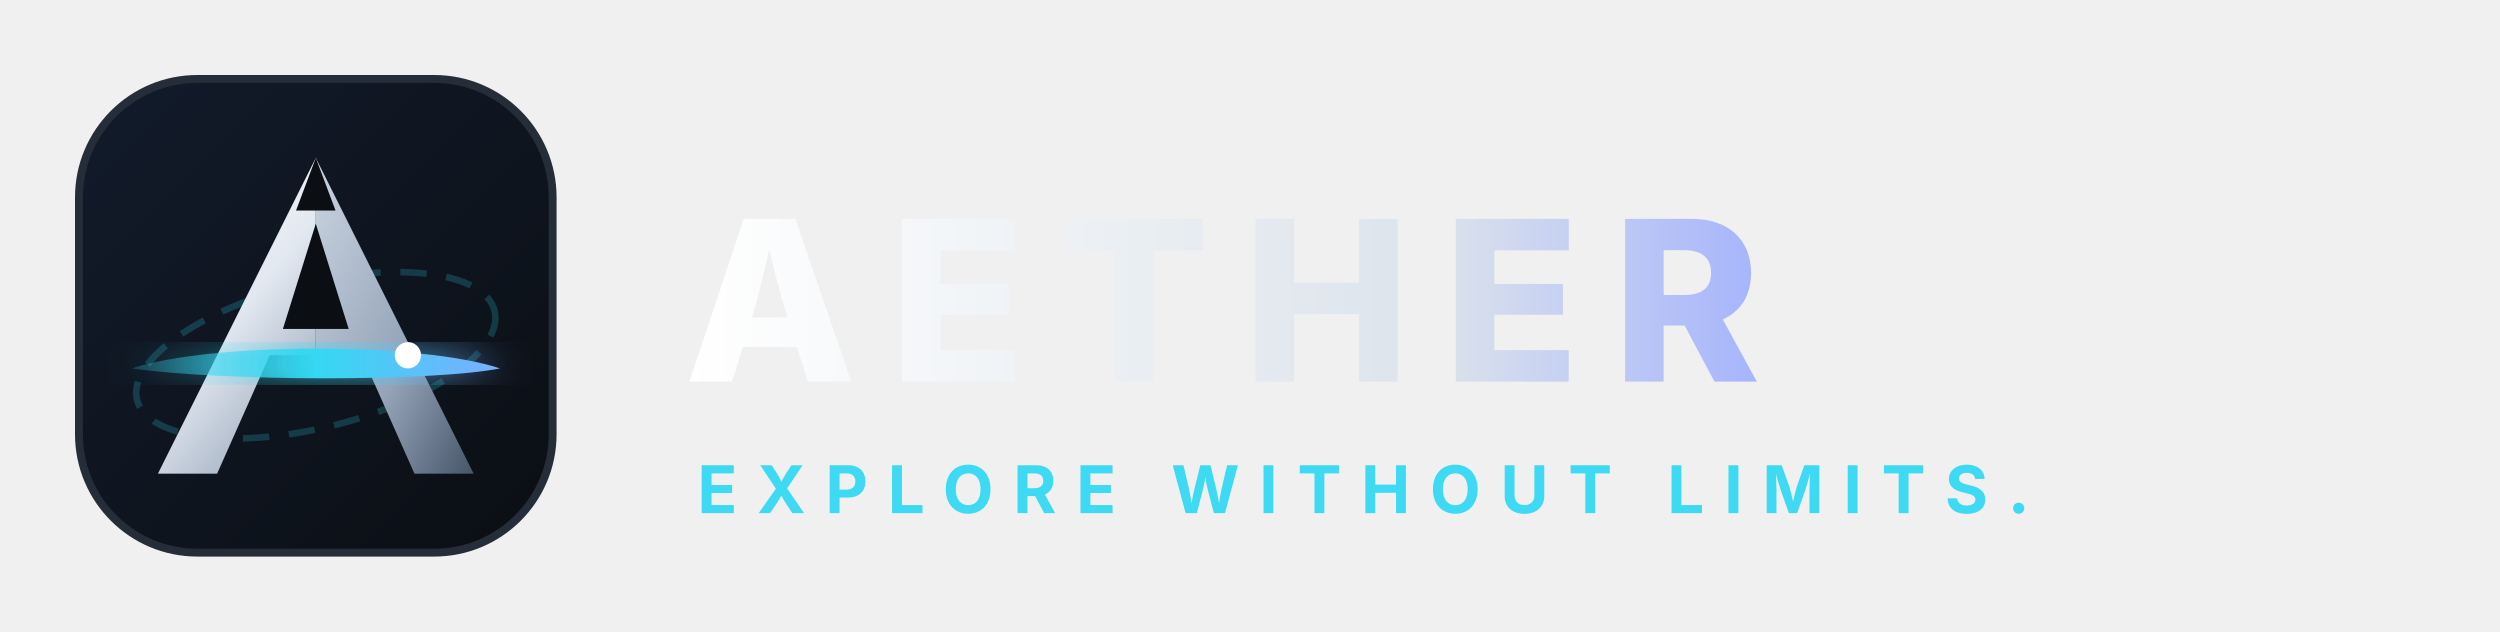
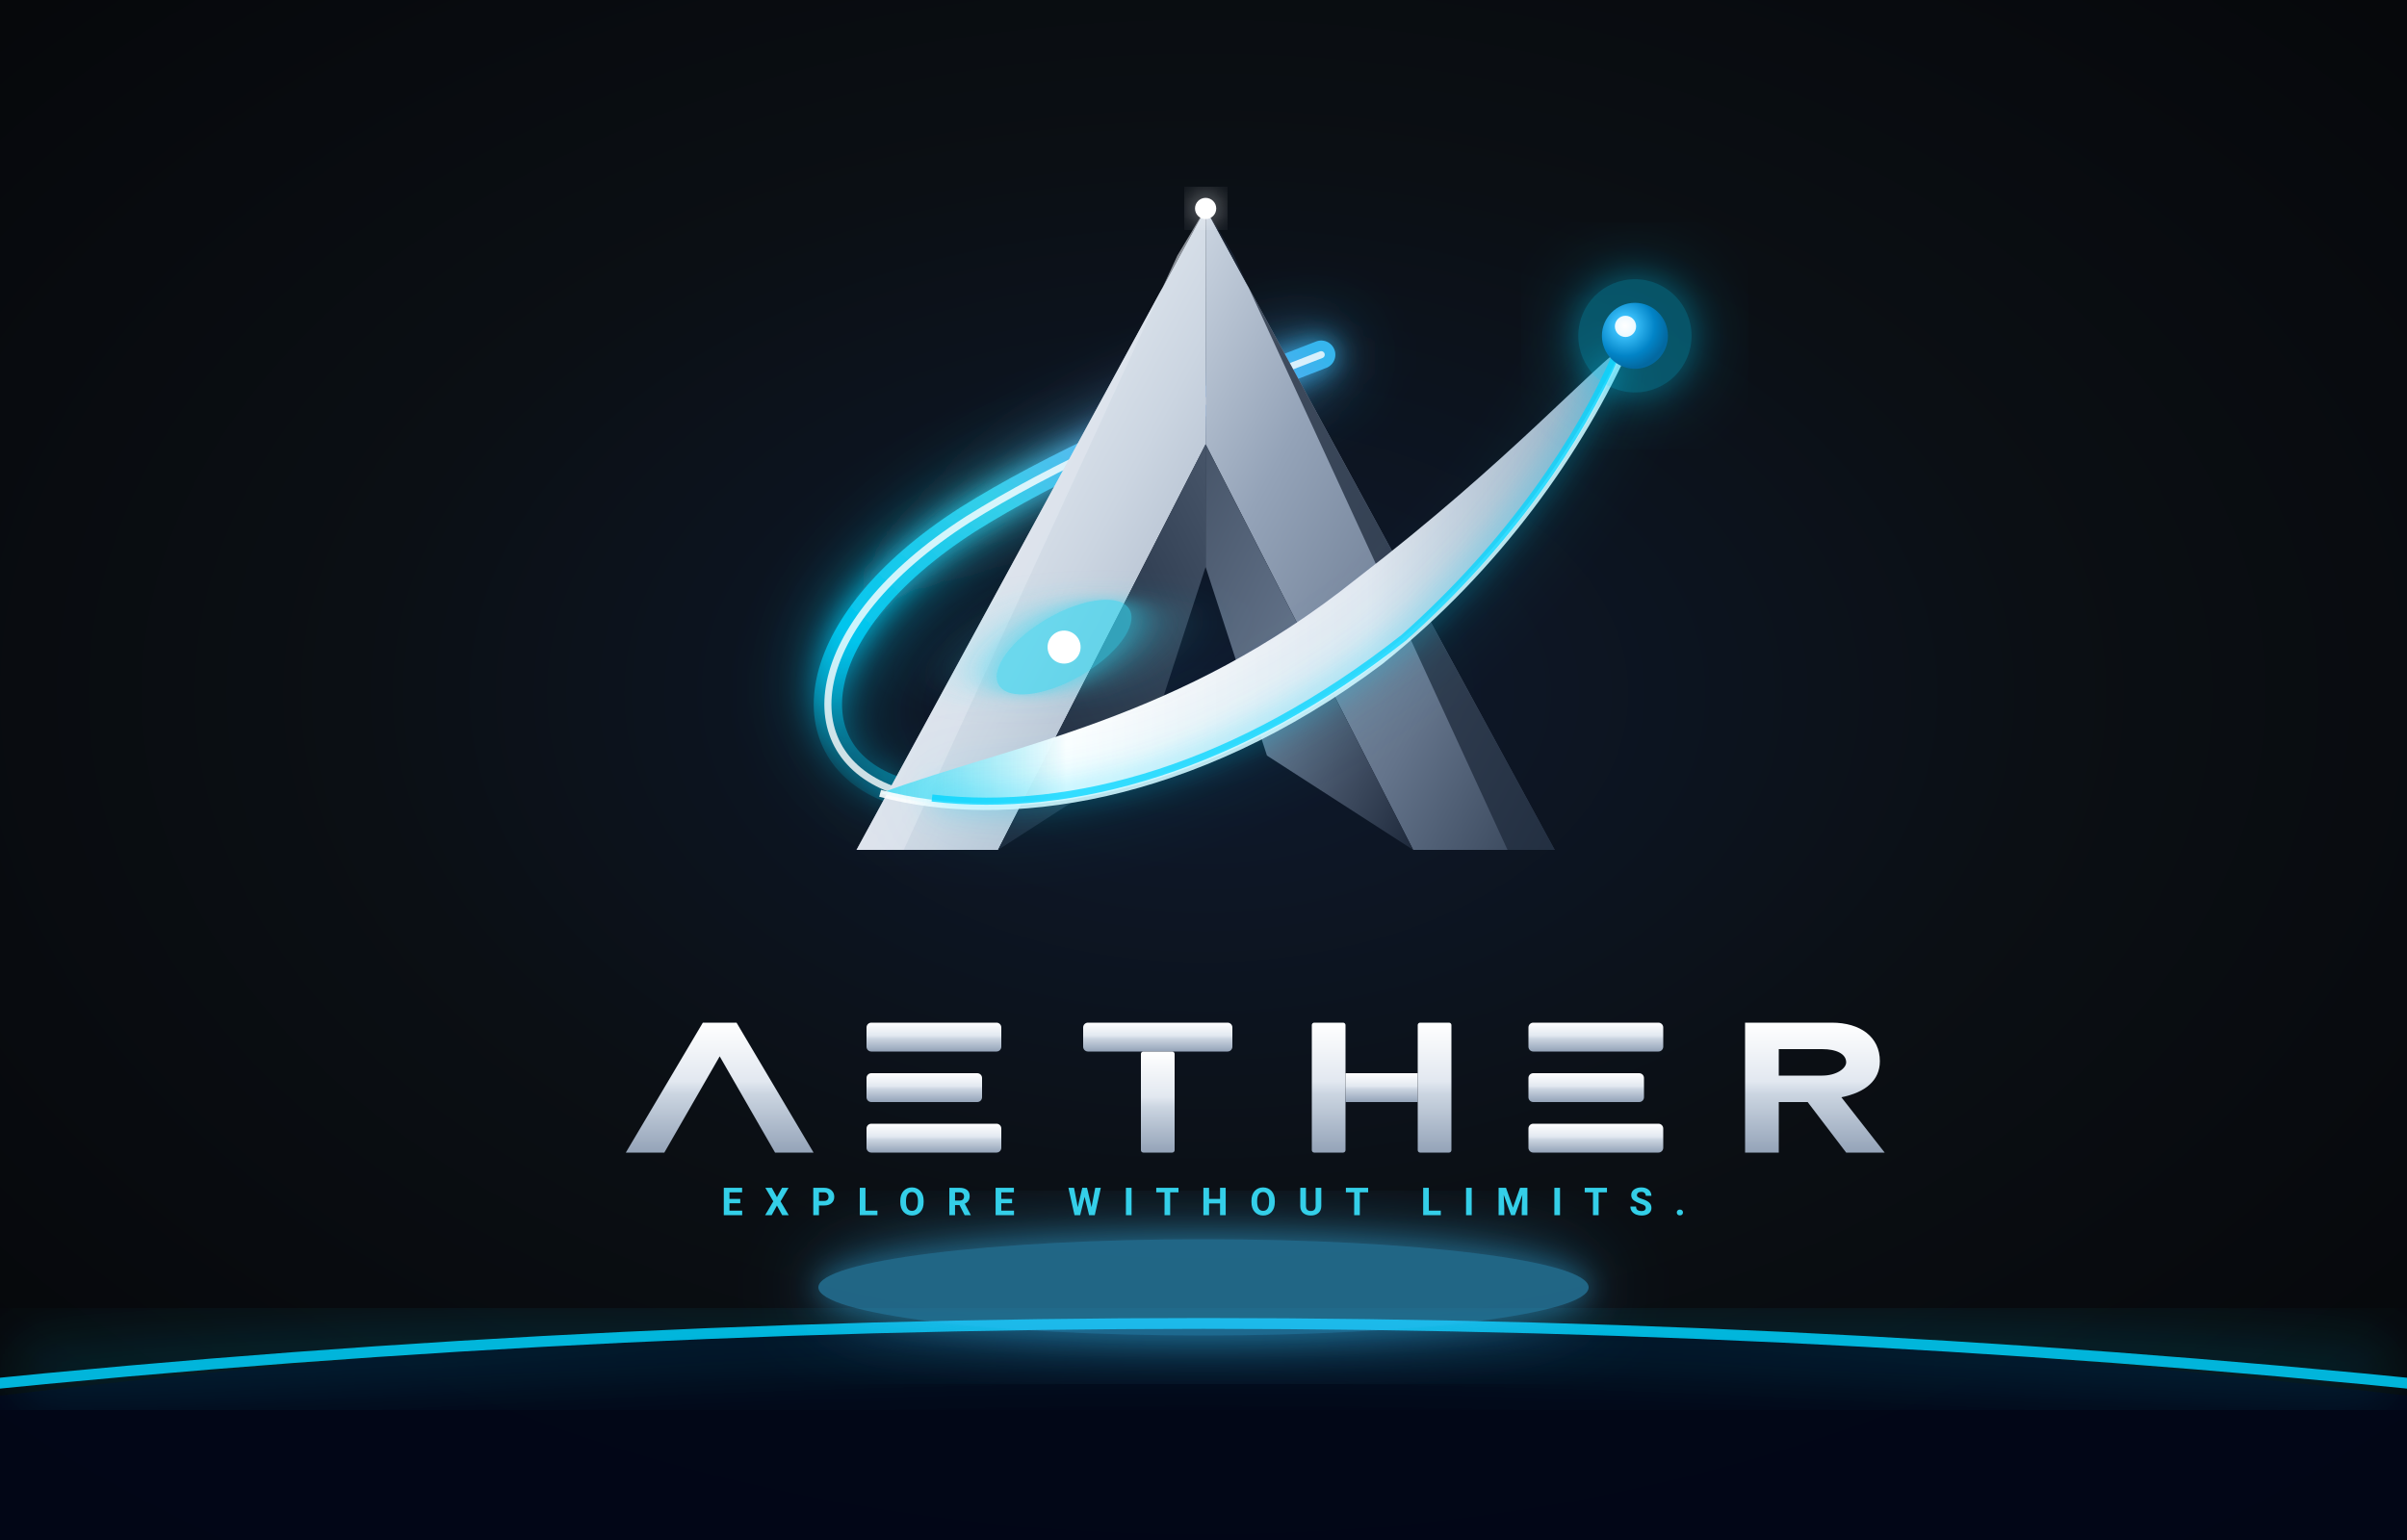
- <svg xmlns="http://www.w3.org/2000/svg" viewBox="0 0 380 96" width="380" height="96">
+ <svg xmlns="http://www.w3.org/2000/svg" viewBox="0 0 1000 640" width="1000" height="640">
  <defs>
-     <linearGradient id="logoBgGrad" x1="0%" y1="0%" x2="100%" y2="100%">
-       <stop offset="0%" stop-color="#121B2B" />
-       <stop offset="100%" stop-color="#0B0F14" />
-     </linearGradient>
-     <linearGradient id="platLightL" x1="20%" y1="0%" x2="80%" y2="100%">
+     <radialGradient id="aetherBgGlow" cx="50%" cy="45%" r="70%">
+       <stop offset="0%" stop-color="#0E1A2E" />
+       <stop offset="50%" stop-color="#0B0F14" />
+       <stop offset="100%" stop-color="#05070A" />
+     </radialGradient>
+     <linearGradient id="chromeLeft" x1="0%" y1="0%" x2="100%" y2="100%">
      <stop offset="0%" stop-color="#FFFFFF" />
-       <stop offset="50%" stop-color="#E2E8F0" />
+       <stop offset="25%" stop-color="#F1F5F9" />
+       <stop offset="60%" stop-color="#CBD5E1" />
      <stop offset="100%" stop-color="#94A3B8" />
    </linearGradient>
-     <linearGradient id="platDarkL" x1="0%" y1="0%" x2="100%" y2="100%">
+     <linearGradient id="chromeRight" x1="0%" y1="0%" x2="100%" y2="100%">
      <stop offset="0%" stop-color="#CBD5E1" />
-       <stop offset="60%" stop-color="#94A3B8" />
+       <stop offset="30%" stop-color="#94A3B8" />
+       <stop offset="70%" stop-color="#64748B" />
+       <stop offset="100%" stop-color="#334155" />
+     </linearGradient>
+     <linearGradient id="innerCutLeft" x1="0%" y1="100%" x2="100%" y2="0%">
+       <stop offset="0%" stop-color="#1E293B" />
+       <stop offset="70%" stop-color="#334155" />
      <stop offset="100%" stop-color="#475569" />
    </linearGradient>
-     <linearGradient id="cyanBeamL" x1="0%" y1="0%" x2="100%" y2="0%">
-       <stop offset="0%" stop-color="#35D8F2" stop-opacity="0.2" />
+     <linearGradient id="innerCutRight" x1="0%" y1="0%" x2="100%" y2="100%">
+       <stop offset="0%" stop-color="#475569" />
+       <stop offset="50%" stop-color="#64748B" />
+       <stop offset="100%" stop-color="#1E293B" />
+     </linearGradient>
+     <linearGradient id="orbitGlow" x1="0%" y1="100%" x2="100%" y2="0%">
+       <stop offset="0%" stop-color="#00D4FF" stop-opacity="0" />
+       <stop offset="20%" stop-color="#00D4FF" stop-opacity="0.9" />
      <stop offset="50%" stop-color="#35D8F2" />
-       <stop offset="100%" stop-color="#7AAEFF" />
+       <stop offset="80%" stop-color="#7AAEFF" />
+       <stop offset="100%" stop-color="#38BDF8" />
    </linearGradient>
-     <linearGradient id="textGrad" x1="0%" y1="0%" x2="100%" y2="0%">
+     <linearGradient id="orbitBlade" x1="0%" y1="50%" x2="100%" y2="50%">
+       <stop offset="0%" stop-color="#35D8F2" stop-opacity="0.8" />
+       <stop offset="25%" stop-color="#FFFFFF" />
+       <stop offset="65%" stop-color="#E2E8F0" />
+       <stop offset="100%" stop-color="#94A3B8" />
+     </linearGradient>
+     <linearGradient id="textChrome" x1="0%" y1="0%" x2="0%" y2="100%">
      <stop offset="0%" stop-color="#FFFFFF" />
-       <stop offset="70%" stop-color="#DCE3EB" />
-       <stop offset="100%" stop-color="#A5B4FC" />
+       <stop offset="45%" stop-color="#E2E8F0" />
+       <stop offset="55%" stop-color="#CBD5E1" />
+       <stop offset="100%" stop-color="#94A3B8" />
    </linearGradient>
-     <filter id="logoGlow" x="-20%" y="-20%" width="140%" height="140%">
-       <feGaussianBlur stdDeviation="3" result="blur" />
-       <feComposite in="SourceGraphic" in2="blur" operator="over" />
+     <radialGradient id="satelliteOrb" cx="35%" cy="35%" r="65%">
+       <stop offset="0%" stop-color="#FFFFFF" />
+       <stop offset="25%" stop-color="#38BDF8" />
+       <stop offset="70%" stop-color="#0284C7" />
+       <stop offset="100%" stop-color="#0369A1" />
+     </radialGradient>
+     <filter id="intenseCyanGlow" x="-50%" y="-50%" width="200%" height="200%">
+       <feGaussianBlur stdDeviation="6" result="blur1" />
+       <feGaussianBlur stdDeviation="14" result="blur2" />
+       <feMerge>
+         <feMergeNode in="blur2" />
+         <feMergeNode in="blur1" />
+         <feMergeNode in="SourceGraphic" />
+       </feMerge>
+     </filter>
+     <filter id="horizonGlow" x="-20%" y="-20%" width="140%" height="140%">
+       <feGaussianBlur stdDeviation="16" result="glow" />
+       <feComposite in="SourceGraphic" in2="glow" operator="over" />
    </filter>
  </defs>
-   <g transform="translate(12, 12)">
-     <rect x="0" y="0" width="72" height="72" rx="18" fill="url(#logoBgGrad)" stroke="#252D38" stroke-width="1.2" />
-     <ellipse cx="36" cy="42" rx="28" ry="11" fill="none" stroke="rgba(53, 216, 242, 0.2)" stroke-width="1" stroke-dasharray="4 3" transform="rotate(-14 36 42)" />
-     <path d="M36 12 L12 60 L21 60 L29 42 L36 42 Z" fill="url(#platLightL)" />
-     <path d="M36 12 L36 42 L43 42 L51 60 L60 60 Z" fill="url(#platDarkL)" />
-     <polygon points="36,12 33,20 39,20" fill="#0B0F14" />
-     <polygon points="36,22 31,38 41,38" fill="#0B0F14" />
-     <path d="M8 44 C20 40, 52 40, 64 44 C54 46, 22 46, 8 44 Z" fill="url(#cyanBeamL)" filter="url(#logoGlow)" />
-     <circle cx="50" cy="42" r="2" fill="#FFFFFF" />
+   <rect width="1000" height="640" fill="url(#aetherBgGlow)" />
+   <path d="M 0 580 Q 500 520 1000 580 L 1000 640 L 0 640 Z" fill="#020617" opacity="0.95" />
+   <path d="M -50 580 Q 500 520 1050 580" fill="none" stroke="#00D4FF" stroke-width="4.5" opacity="0.85" filter="url(#horizonGlow)" />
+   <ellipse cx="500" cy="535" rx="160" ry="20" fill="#38BDF8" opacity="0.5" filter="url(#intenseCyanGlow)" />
+   <g transform="translate(250, 20) scale(0.98)">
+     <path d="M 125 315 C 80 300 85 245 155 200 C 190 178 240 155 305 130" fill="none" stroke="url(#orbitGlow)" stroke-width="12" stroke-linecap="round" opacity="0.95" filter="url(#intenseCyanGlow)" />
+     <path d="M 125 315 C 80 300 85 245 155 200 C 190 178 240 155 305 130" fill="none" stroke="#FFFFFF" stroke-width="3" stroke-linecap="round" opacity="0.8" />
+     <path d="M 256 68 L 108 340 L 168 340 L 256 168 Z" fill="url(#chromeLeft)" />
+     <path d="M 256 68 L 244 88 L 128 340 L 108 340 Z" fill="#E2E8F0" opacity="0.6" />
+     <path d="M 256 68 L 256 168 L 344 340 L 404 340 Z" fill="url(#chromeRight)" />
+     <path d="M 256 68 L 268 88 L 384 340 L 404 340 Z" fill="#1E293B" opacity="0.75" />
+     <path d="M 256 168 L 168 340 L 230 300 L 256 220 Z" fill="url(#innerCutLeft)" />
+     <path d="M 256 168 L 256 220 L 282 300 L 344 340 Z" fill="url(#innerCutRight)" />
+     <circle cx="256" cy="68" r="4.5" fill="#FFFFFF" filter="url(#intenseCyanGlow)" />
+     <path d="M 118 316               C 170 330 250 320 330 260               C 380 220 415 170 435 125               C 420 135 385 175 320 225               C 245 285 175 295 118 316 Z" fill="url(#orbitBlade)" />
+     <path d="M 118 316               C 170 330 250 320 330 260               C 380 220 415 170 435 125" fill="none" stroke="#FFFFFF" stroke-width="3" opacity="0.9" />
+     <path d="M 140 318               C 200 325 270 305 340 250               C 385 210 415 165 430 130" fill="none" stroke="#00D4FF" stroke-width="3" opacity="0.8" filter="url(#intenseCyanGlow)" />
+     <ellipse cx="196" cy="254" rx="32" ry="14" fill="#35D8F2" opacity="0.65" transform="rotate(-30 196 254)" filter="url(#intenseCyanGlow)" />
+     <circle cx="196" cy="254" r="7" fill="#FFFFFF" />
+     <circle cx="438" cy="122" r="24" fill="#00D4FF" opacity="0.35" filter="url(#intenseCyanGlow)" />
+     <circle cx="438" cy="122" r="14" fill="url(#satelliteOrb)" />
+     <circle cx="434" cy="118" r="4.5" fill="#FFFFFF" opacity="0.9" />
  </g>
-   <g transform="translate(104, 20)">
-     <text x="0" y="38" font-family="'Space Grotesk', -apple-system, sans-serif" font-size="34" font-weight="800" letter-spacing="5" fill="url(#textGrad)">AETHER</text>
-     <text x="2" y="58" font-family="'Inter', -apple-system, sans-serif" font-size="10" font-weight="700" letter-spacing="3" fill="#35D8F2" opacity="0.95">EXPLORE WITHOUT LIMITS.</text>
+   <g transform="translate(500, 435)" text-anchor="middle">
+     <g transform="translate(-240, -10)">
+       <path d="M 0 54 L 32 0 L 46 0 L 78 54 L 62 54 L 39 14 L 16 54 Z" fill="url(#textChrome)" />
+     </g>
+     <g transform="translate(-140, -10)">
+       <rect x="0" y="0" width="56" height="12" rx="2" fill="url(#textChrome)" />
+       <rect x="0" y="21" width="48" height="12" rx="2" fill="url(#textChrome)" />
+       <rect x="0" y="42" width="56" height="12" rx="2" fill="url(#textChrome)" />
+     </g>
+     <g transform="translate(-50, -10)">
+       <rect x="0" y="0" width="62" height="12" rx="2" fill="url(#textChrome)" />
+       <rect x="24" y="12" width="14" height="42" rx="1" fill="url(#textChrome)" />
+     </g>
+     <g transform="translate(45, -10)">
+       <rect x="0" y="0" width="14" height="54" rx="1" fill="url(#textChrome)" />
+       <rect x="14" y="21" width="30" height="12" fill="url(#textChrome)" />
+       <rect x="44" y="0" width="14" height="54" rx="1" fill="url(#textChrome)" />
+     </g>
+     <g transform="translate(135, -10)">
+       <rect x="0" y="0" width="56" height="12" rx="2" fill="url(#textChrome)" />
+       <rect x="0" y="21" width="48" height="12" rx="2" fill="url(#textChrome)" />
+       <rect x="0" y="42" width="56" height="12" rx="2" fill="url(#textChrome)" />
+     </g>
+     <g transform="translate(225, -10)">
+       <path d="M 0 0 L 36 0 C 48 0 56 6 56 16 C 56 24 50 29 40 31 L 58 54 L 42 54 L 26 33 L 14 33 L 14 54 L 0 54 Z M 14 11 L 14 22 L 32 22 C 38 22 42 19 42 16.5 C 42 13 38 11 32 11 Z" fill="url(#textChrome)" />
+     </g>
  </g>
+   <text x="500" y="505" text-anchor="middle" font-family="-apple-system, BlinkMacSystemFont, 'Segoe UI', Roboto, Helvetica, Arial, sans-serif" font-size="16" font-weight="700" letter-spacing="9" fill="#35D8F2" opacity="0.95">
+     EXPLORE WITHOUT LIMITS.
+   </text>
</svg>
